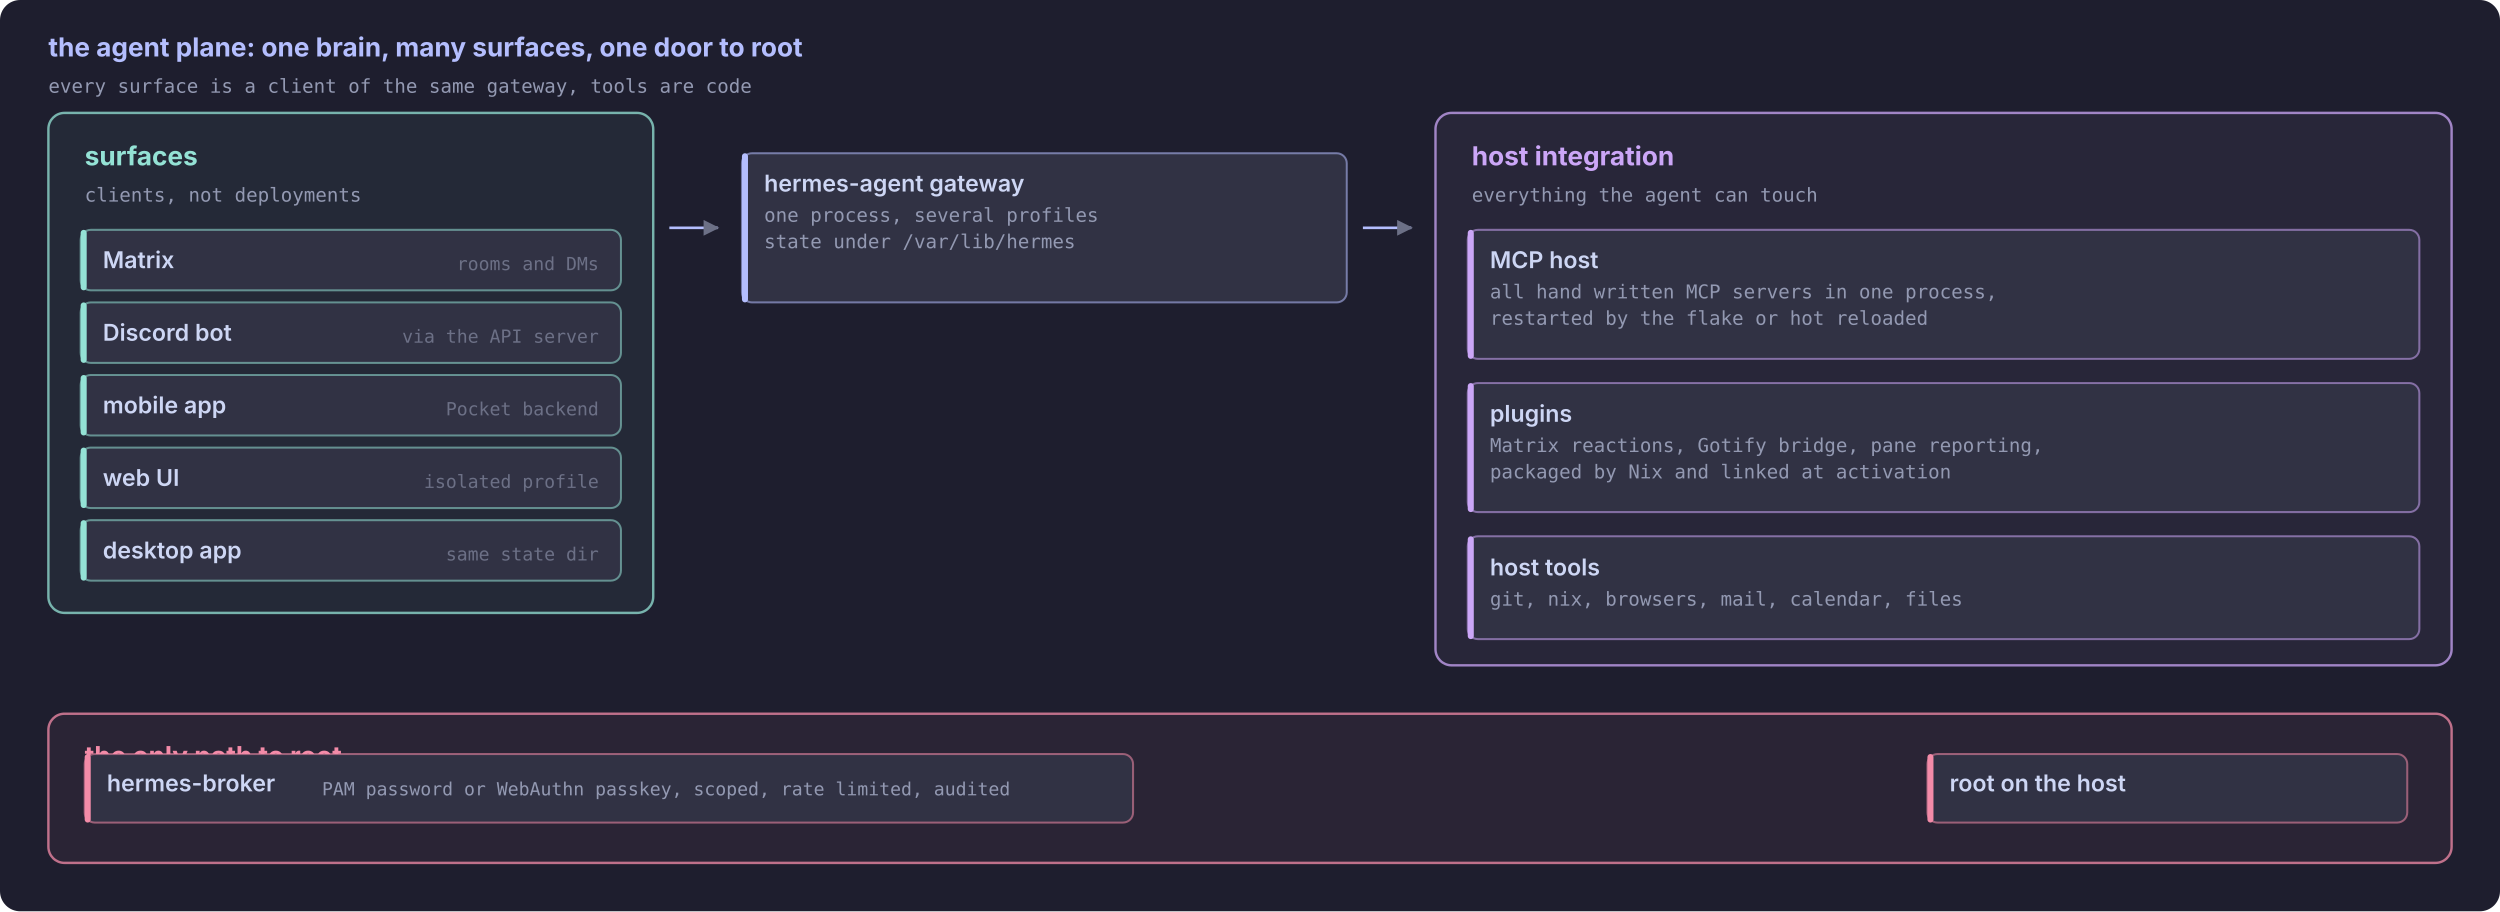
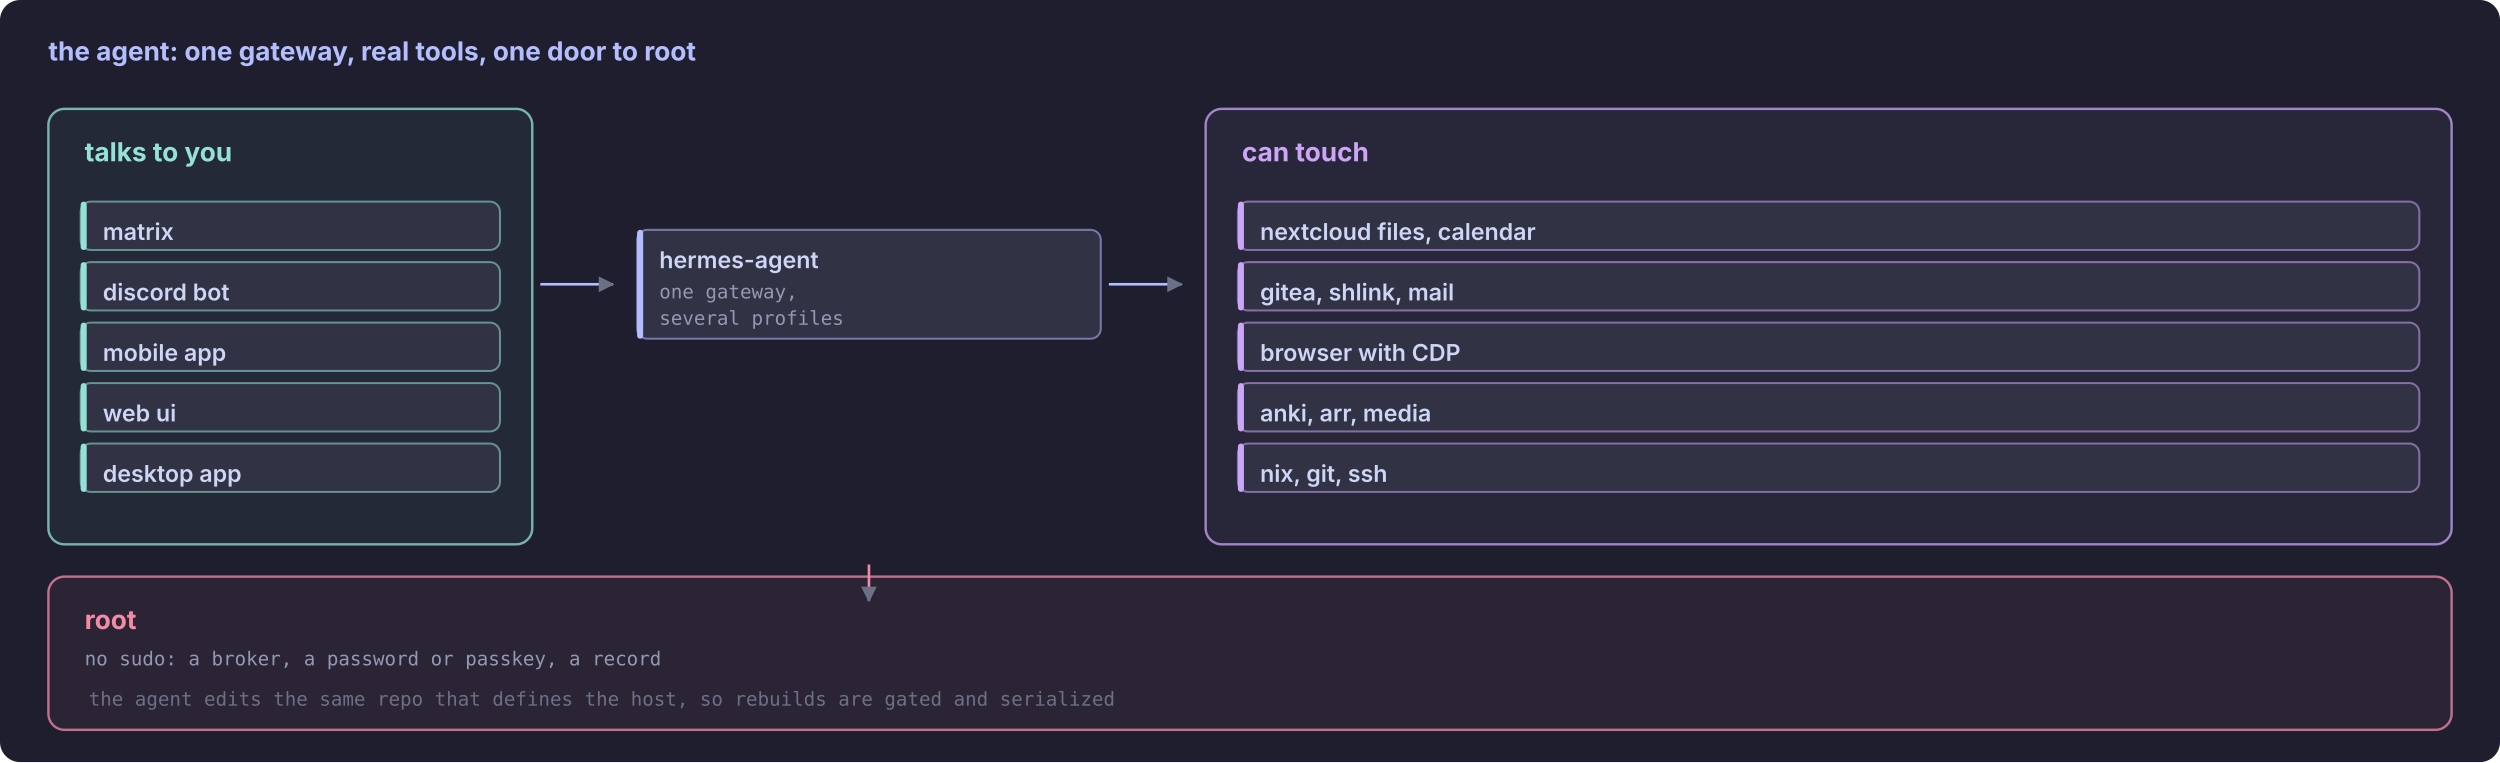
- <svg xmlns="http://www.w3.org/2000/svg" viewBox="0 0 1240 452" width="1240" height="452" role="img" aria-label="the agent plane">
+ <svg xmlns="http://www.w3.org/2000/svg" viewBox="0 0 1240 378" width="1240" height="378" role="img" aria-label="the agent">
  <defs>
    <marker id="arw" viewBox="0 0 10 10" refX="9" refY="5" markerWidth="6" markerHeight="6" orient="auto-start-reverse">
      <path d="M 0 0 L 10 5 L 0 10 z" fill="#6c7086" />
    </marker>
-     <marker id="arwl" viewBox="0 0 10 10" refX="9" refY="5" markerWidth="6" markerHeight="6" orient="auto-start-reverse">
-       <path d="M 0 0 L 10 5 L 0 10 z" fill="#b4befe" />
-     </marker>
  </defs>
-   <rect x="0" y="0" width="1240" height="452" rx="10" fill="#1e1e2e" />
-   <text x="24.0" y="28.0" font-size="13" fill="#b4befe" font-family="ui-sans-serif, system-ui, -apple-system, sans-serif" font-weight="700">the agent plane: one brain, many surfaces, one door to root</text>
-   <text x="24.0" y="46.0" font-size="9.5" fill="#9399b2" font-family="ui-monospace, SFMono-Regular, Menlo, monospace">every surface is a client of the same gateway, tools are code</text>
-   <rect x="24" y="56" width="300" height="248" rx="8" fill="#94e2d5" fill-opacity="0.06" stroke="#94e2d5" stroke-width="1.2" stroke-opacity="0.75" />
-   <text x="42.0" y="82.0" font-size="13" fill="#94e2d5" font-family="ui-sans-serif, system-ui, -apple-system, sans-serif" font-weight="700">surfaces</text>
-   <text x="42.0" y="100.0" font-size="9.5" fill="#9399b2" font-family="ui-monospace, SFMono-Regular, Menlo, monospace">clients, not deployments</text>
-   <rect x="40" y="114" width="268" height="30" rx="5" fill="#313244" stroke="#94e2d5" stroke-opacity="0.55" stroke-width="1" />
-   <rect x="40" y="114" width="3" height="30" rx="1.5" fill="#94e2d5" />
-   <text x="51.0" y="133.0" font-size="11.5" fill="#cdd6f4" font-family="ui-sans-serif, system-ui, -apple-system, sans-serif" font-weight="600">Matrix</text>
-   <text x="297.0" y="134.0" font-size="9" fill="#6c7086" font-family="ui-monospace, SFMono-Regular, Menlo, monospace" text-anchor="end">rooms and DMs</text>
-   <rect x="40" y="150" width="268" height="30" rx="5" fill="#313244" stroke="#94e2d5" stroke-opacity="0.55" stroke-width="1" />
-   <rect x="40" y="150" width="3" height="30" rx="1.5" fill="#94e2d5" />
-   <text x="51.0" y="169.0" font-size="11.5" fill="#cdd6f4" font-family="ui-sans-serif, system-ui, -apple-system, sans-serif" font-weight="600">Discord bot</text>
-   <text x="297.0" y="170.0" font-size="9" fill="#6c7086" font-family="ui-monospace, SFMono-Regular, Menlo, monospace" text-anchor="end">via the API server</text>
-   <rect x="40" y="186" width="268" height="30" rx="5" fill="#313244" stroke="#94e2d5" stroke-opacity="0.55" stroke-width="1" />
-   <rect x="40" y="186" width="3" height="30" rx="1.5" fill="#94e2d5" />
-   <text x="51.0" y="205.0" font-size="11.5" fill="#cdd6f4" font-family="ui-sans-serif, system-ui, -apple-system, sans-serif" font-weight="600">mobile app</text>
-   <text x="297.0" y="206.0" font-size="9" fill="#6c7086" font-family="ui-monospace, SFMono-Regular, Menlo, monospace" text-anchor="end">Pocket backend</text>
-   <rect x="40" y="222" width="268" height="30" rx="5" fill="#313244" stroke="#94e2d5" stroke-opacity="0.55" stroke-width="1" />
-   <rect x="40" y="222" width="3" height="30" rx="1.5" fill="#94e2d5" />
-   <text x="51.0" y="241.0" font-size="11.5" fill="#cdd6f4" font-family="ui-sans-serif, system-ui, -apple-system, sans-serif" font-weight="600">web UI</text>
-   <text x="297.0" y="242.0" font-size="9" fill="#6c7086" font-family="ui-monospace, SFMono-Regular, Menlo, monospace" text-anchor="end">isolated profile</text>
-   <rect x="40" y="258" width="268" height="30" rx="5" fill="#313244" stroke="#94e2d5" stroke-opacity="0.55" stroke-width="1" />
-   <rect x="40" y="258" width="3" height="30" rx="1.5" fill="#94e2d5" />
-   <text x="51.0" y="277.0" font-size="11.5" fill="#cdd6f4" font-family="ui-sans-serif, system-ui, -apple-system, sans-serif" font-weight="600">desktop app</text>
-   <text x="297.0" y="278.0" font-size="9" fill="#6c7086" font-family="ui-monospace, SFMono-Regular, Menlo, monospace" text-anchor="end">same state dir</text>
-   <rect x="368" y="76" width="300" height="74" rx="5" fill="#313244" stroke="#b4befe" stroke-opacity="0.55" stroke-width="1" />
-   <rect x="368" y="76" width="3" height="74" rx="1.5" fill="#b4befe" />
-   <text x="379.0" y="95.0" font-size="11.5" fill="#cdd6f4" font-family="ui-sans-serif, system-ui, -apple-system, sans-serif" font-weight="600">hermes-agent gateway</text>
-   <text x="379.0" y="110.0" font-size="9.5" fill="#9399b2" font-family="ui-monospace, SFMono-Regular, Menlo, monospace">one process, several profiles</text>
-   <text x="379.0" y="123.1" font-size="9.5" fill="#9399b2" font-family="ui-monospace, SFMono-Regular, Menlo, monospace">state under /var/lib/hermes</text>
-   <path d="M 332.0 113.0 L 356.0 113.0" fill="none" stroke="#b4befe" stroke-width="1.3" marker-end="url(#arw)" />
-   <rect x="712" y="56" width="504" height="274" rx="8" fill="#cba6f7" fill-opacity="0.06" stroke="#cba6f7" stroke-width="1.2" stroke-opacity="0.75" />
-   <text x="730.0" y="82.0" font-size="13" fill="#cba6f7" font-family="ui-sans-serif, system-ui, -apple-system, sans-serif" font-weight="700">host integration</text>
-   <text x="730.0" y="100.0" font-size="9.5" fill="#9399b2" font-family="ui-monospace, SFMono-Regular, Menlo, monospace">everything the agent can touch</text>
-   <rect x="728" y="114" width="472" height="64" rx="5" fill="#313244" stroke="#cba6f7" stroke-opacity="0.55" stroke-width="1" />
-   <rect x="728" y="114" width="3" height="64" rx="1.5" fill="#cba6f7" />
-   <text x="739.0" y="133.0" font-size="11.5" fill="#cdd6f4" font-family="ui-sans-serif, system-ui, -apple-system, sans-serif" font-weight="600">MCP host</text>
-   <text x="739.0" y="148.0" font-size="9.5" fill="#9399b2" font-family="ui-monospace, SFMono-Regular, Menlo, monospace">all hand written MCP servers in one process,</text>
-   <text x="739.0" y="161.1" font-size="9.5" fill="#9399b2" font-family="ui-monospace, SFMono-Regular, Menlo, monospace">restarted by the flake or hot reloaded</text>
-   <rect x="728" y="190" width="472" height="64" rx="5" fill="#313244" stroke="#cba6f7" stroke-opacity="0.55" stroke-width="1" />
-   <rect x="728" y="190" width="3" height="64" rx="1.5" fill="#cba6f7" />
-   <text x="739.0" y="209.2" font-size="11.5" fill="#cdd6f4" font-family="ui-sans-serif, system-ui, -apple-system, sans-serif" font-weight="600">plugins</text>
-   <text x="739.0" y="224.2" font-size="9.5" fill="#9399b2" font-family="ui-monospace, SFMono-Regular, Menlo, monospace">Matrix reactions, Gotify bridge, pane reporting,</text>
-   <text x="739.0" y="237.3" font-size="9.5" fill="#9399b2" font-family="ui-monospace, SFMono-Regular, Menlo, monospace">packaged by Nix and linked at activation</text>
-   <rect x="728" y="266" width="472" height="51" rx="5" fill="#313244" stroke="#cba6f7" stroke-opacity="0.55" stroke-width="1" />
-   <rect x="728" y="266" width="3" height="51" rx="1.5" fill="#cba6f7" />
-   <text x="739.0" y="285.4" font-size="11.5" fill="#cdd6f4" font-family="ui-sans-serif, system-ui, -apple-system, sans-serif" font-weight="600">host tools</text>
-   <text x="739.0" y="300.4" font-size="9.5" fill="#9399b2" font-family="ui-monospace, SFMono-Regular, Menlo, monospace">git, nix, browsers, mail, calendar, files</text>
-   <path d="M 676.0 113.0 L 700.0 113.0" fill="none" stroke="#b4befe" stroke-width="1.3" marker-end="url(#arw)" />
-   <rect x="24" y="354" width="1192" height="74" rx="8" fill="#f38ba8" fill-opacity="0.06" stroke="#f38ba8" stroke-width="1.2" stroke-opacity="0.75" />
-   <text x="42.0" y="379.5" font-size="13" fill="#f38ba8" font-family="ui-sans-serif, system-ui, -apple-system, sans-serif" font-weight="700">the only path to root</text>
-   <text x="42.0" y="397.5" font-size="9.5" fill="#9399b2" font-family="ui-monospace, SFMono-Regular, Menlo, monospace">no ambient privilege, every request is a record</text>
-   <rect x="42" y="374" width="520" height="34" rx="5" fill="#313244" stroke="#f38ba8" stroke-opacity="0.55" stroke-width="1" />
-   <rect x="42" y="374" width="3" height="34" rx="1.5" fill="#f38ba8" />
-   <text x="53.0" y="392.5" font-size="11.5" fill="#cdd6f4" font-family="ui-sans-serif, system-ui, -apple-system, sans-serif" font-weight="600">hermes-broker</text>
-   <text x="159.7" y="394.5" font-size="9" fill="#9399b2" font-family="ui-monospace, SFMono-Regular, Menlo, monospace">PAM password or WebAuthn passkey, scoped, rate limited, audited</text>
-   <rect x="956" y="374" width="238" height="34" rx="5" fill="#313244" stroke="#f38ba8" stroke-opacity="0.55" stroke-width="1" />
-   <rect x="956" y="374" width="3" height="34" rx="1.5" fill="#f38ba8" />
-   <text x="967.0" y="392.5" font-size="11.5" fill="#cdd6f4" font-family="ui-sans-serif, system-ui, -apple-system, sans-serif" font-weight="600">root on the host</text>
+   <rect x="0" y="0" width="1240" height="378" rx="10" fill="#1e1e2e" />
+   <text x="24.0" y="30.0" font-size="13" fill="#b4befe" font-family="ui-sans-serif, system-ui, -apple-system, sans-serif" font-weight="700">the agent: one gateway, real tools, one door to root</text>
+   <rect x="24" y="54" width="240" height="216" rx="8" fill="#94e2d5" fill-opacity="0.06" stroke="#94e2d5" stroke-width="1.2" stroke-opacity="0.75" />
+   <text x="42.0" y="80.0" font-size="13" fill="#94e2d5" font-family="ui-sans-serif, system-ui, -apple-system, sans-serif" font-weight="700">talks to you</text>
+   <rect x="40" y="100" width="208" height="24" rx="5" fill="#313244" stroke="#94e2d5" stroke-opacity="0.55" stroke-width="1" />
+   <rect x="40" y="100" width="3" height="24" rx="1.5" fill="#94e2d5" />
+   <text x="51.0" y="119.0" font-size="11.5" fill="#cdd6f4" font-family="ui-sans-serif, system-ui, -apple-system, sans-serif" font-weight="600">matrix</text>
+   <rect x="40" y="130" width="208" height="24" rx="5" fill="#313244" stroke="#94e2d5" stroke-opacity="0.55" stroke-width="1" />
+   <rect x="40" y="130" width="3" height="24" rx="1.5" fill="#94e2d5" />
+   <text x="51.0" y="149.0" font-size="11.5" fill="#cdd6f4" font-family="ui-sans-serif, system-ui, -apple-system, sans-serif" font-weight="600">discord bot</text>
+   <rect x="40" y="160" width="208" height="24" rx="5" fill="#313244" stroke="#94e2d5" stroke-opacity="0.55" stroke-width="1" />
+   <rect x="40" y="160" width="3" height="24" rx="1.5" fill="#94e2d5" />
+   <text x="51.0" y="179.0" font-size="11.5" fill="#cdd6f4" font-family="ui-sans-serif, system-ui, -apple-system, sans-serif" font-weight="600">mobile app</text>
+   <rect x="40" y="190" width="208" height="24" rx="5" fill="#313244" stroke="#94e2d5" stroke-opacity="0.55" stroke-width="1" />
+   <rect x="40" y="190" width="3" height="24" rx="1.5" fill="#94e2d5" />
+   <text x="51.0" y="209.0" font-size="11.5" fill="#cdd6f4" font-family="ui-sans-serif, system-ui, -apple-system, sans-serif" font-weight="600">web ui</text>
+   <rect x="40" y="220" width="208" height="24" rx="5" fill="#313244" stroke="#94e2d5" stroke-opacity="0.55" stroke-width="1" />
+   <rect x="40" y="220" width="3" height="24" rx="1.5" fill="#94e2d5" />
+   <text x="51.0" y="239.0" font-size="11.5" fill="#cdd6f4" font-family="ui-sans-serif, system-ui, -apple-system, sans-serif" font-weight="600">desktop app</text>
+   <rect x="316" y="114" width="230" height="54" rx="5" fill="#313244" stroke="#b4befe" stroke-opacity="0.55" stroke-width="1" />
+   <rect x="316" y="114" width="3" height="54" rx="1.5" fill="#b4befe" />
+   <text x="327.0" y="133.0" font-size="11.5" fill="#cdd6f4" font-family="ui-sans-serif, system-ui, -apple-system, sans-serif" font-weight="600">hermes-agent</text>
+   <text x="327.0" y="148.0" font-size="9.5" fill="#9399b2" font-family="ui-monospace, SFMono-Regular, Menlo, monospace">one gateway,</text>
+   <text x="327.0" y="161.1" font-size="9.5" fill="#9399b2" font-family="ui-monospace, SFMono-Regular, Menlo, monospace">several profiles</text>
+   <path d="M 268.0 141.0 L 304.0 141.0" fill="none" stroke="#b4befe" stroke-width="1.3" marker-end="url(#arw)" />
+   <rect x="598" y="54" width="618" height="216" rx="8" fill="#cba6f7" fill-opacity="0.06" stroke="#cba6f7" stroke-width="1.2" stroke-opacity="0.75" />
+   <text x="616.0" y="80.0" font-size="13" fill="#cba6f7" font-family="ui-sans-serif, system-ui, -apple-system, sans-serif" font-weight="700">can touch</text>
+   <rect x="614" y="100" width="586" height="24" rx="5" fill="#313244" stroke="#cba6f7" stroke-opacity="0.55" stroke-width="1" />
+   <rect x="614" y="100" width="3" height="24" rx="1.5" fill="#cba6f7" />
+   <text x="625.0" y="119.0" font-size="11.5" fill="#cdd6f4" font-family="ui-sans-serif, system-ui, -apple-system, sans-serif" font-weight="600">nextcloud  files, calendar</text>
+   <rect x="614" y="130" width="586" height="24" rx="5" fill="#313244" stroke="#cba6f7" stroke-opacity="0.55" stroke-width="1" />
+   <rect x="614" y="130" width="3" height="24" rx="1.5" fill="#cba6f7" />
+   <text x="625.0" y="149.0" font-size="11.5" fill="#cdd6f4" font-family="ui-sans-serif, system-ui, -apple-system, sans-serif" font-weight="600">gitea, shlink, mail</text>
+   <rect x="614" y="160" width="586" height="24" rx="5" fill="#313244" stroke="#cba6f7" stroke-opacity="0.55" stroke-width="1" />
+   <rect x="614" y="160" width="3" height="24" rx="1.5" fill="#cba6f7" />
+   <text x="625.0" y="179.0" font-size="11.5" fill="#cdd6f4" font-family="ui-sans-serif, system-ui, -apple-system, sans-serif" font-weight="600">browser with CDP</text>
+   <rect x="614" y="190" width="586" height="24" rx="5" fill="#313244" stroke="#cba6f7" stroke-opacity="0.55" stroke-width="1" />
+   <rect x="614" y="190" width="3" height="24" rx="1.5" fill="#cba6f7" />
+   <text x="625.0" y="209.0" font-size="11.5" fill="#cdd6f4" font-family="ui-sans-serif, system-ui, -apple-system, sans-serif" font-weight="600">anki, arr, media</text>
+   <rect x="614" y="220" width="586" height="24" rx="5" fill="#313244" stroke="#cba6f7" stroke-opacity="0.55" stroke-width="1" />
+   <rect x="614" y="220" width="3" height="24" rx="1.5" fill="#cba6f7" />
+   <text x="625.0" y="239.0" font-size="11.5" fill="#cdd6f4" font-family="ui-sans-serif, system-ui, -apple-system, sans-serif" font-weight="600">nix, git, ssh</text>
+   <path d="M 550.0 141.0 L 586.0 141.0" fill="none" stroke="#b4befe" stroke-width="1.3" marker-end="url(#arw)" />
+   <rect x="24" y="286" width="1192" height="76" rx="8" fill="#f38ba8" fill-opacity="0.06" stroke="#f38ba8" stroke-width="1.2" stroke-opacity="0.75" />
+   <text x="42.0" y="312.0" font-size="13" fill="#f38ba8" font-family="ui-sans-serif, system-ui, -apple-system, sans-serif" font-weight="700">root</text>
+   <text x="42.0" y="330.0" font-size="9.5" fill="#9399b2" font-family="ui-monospace, SFMono-Regular, Menlo, monospace">no sudo: a broker, a password or passkey, a record</text>
+   <path d="M 431.0 280.0 L 431.0 298.0" fill="none" stroke="#f38ba8" stroke-width="1.3" marker-end="url(#arw)" />
+   <text x="44.0" y="350.0" font-size="9.5" fill="#6c7086" font-family="ui-monospace, SFMono-Regular, Menlo, monospace">the agent edits the same repo that defines the host, so rebuilds are gated and serialized</text>
</svg>
